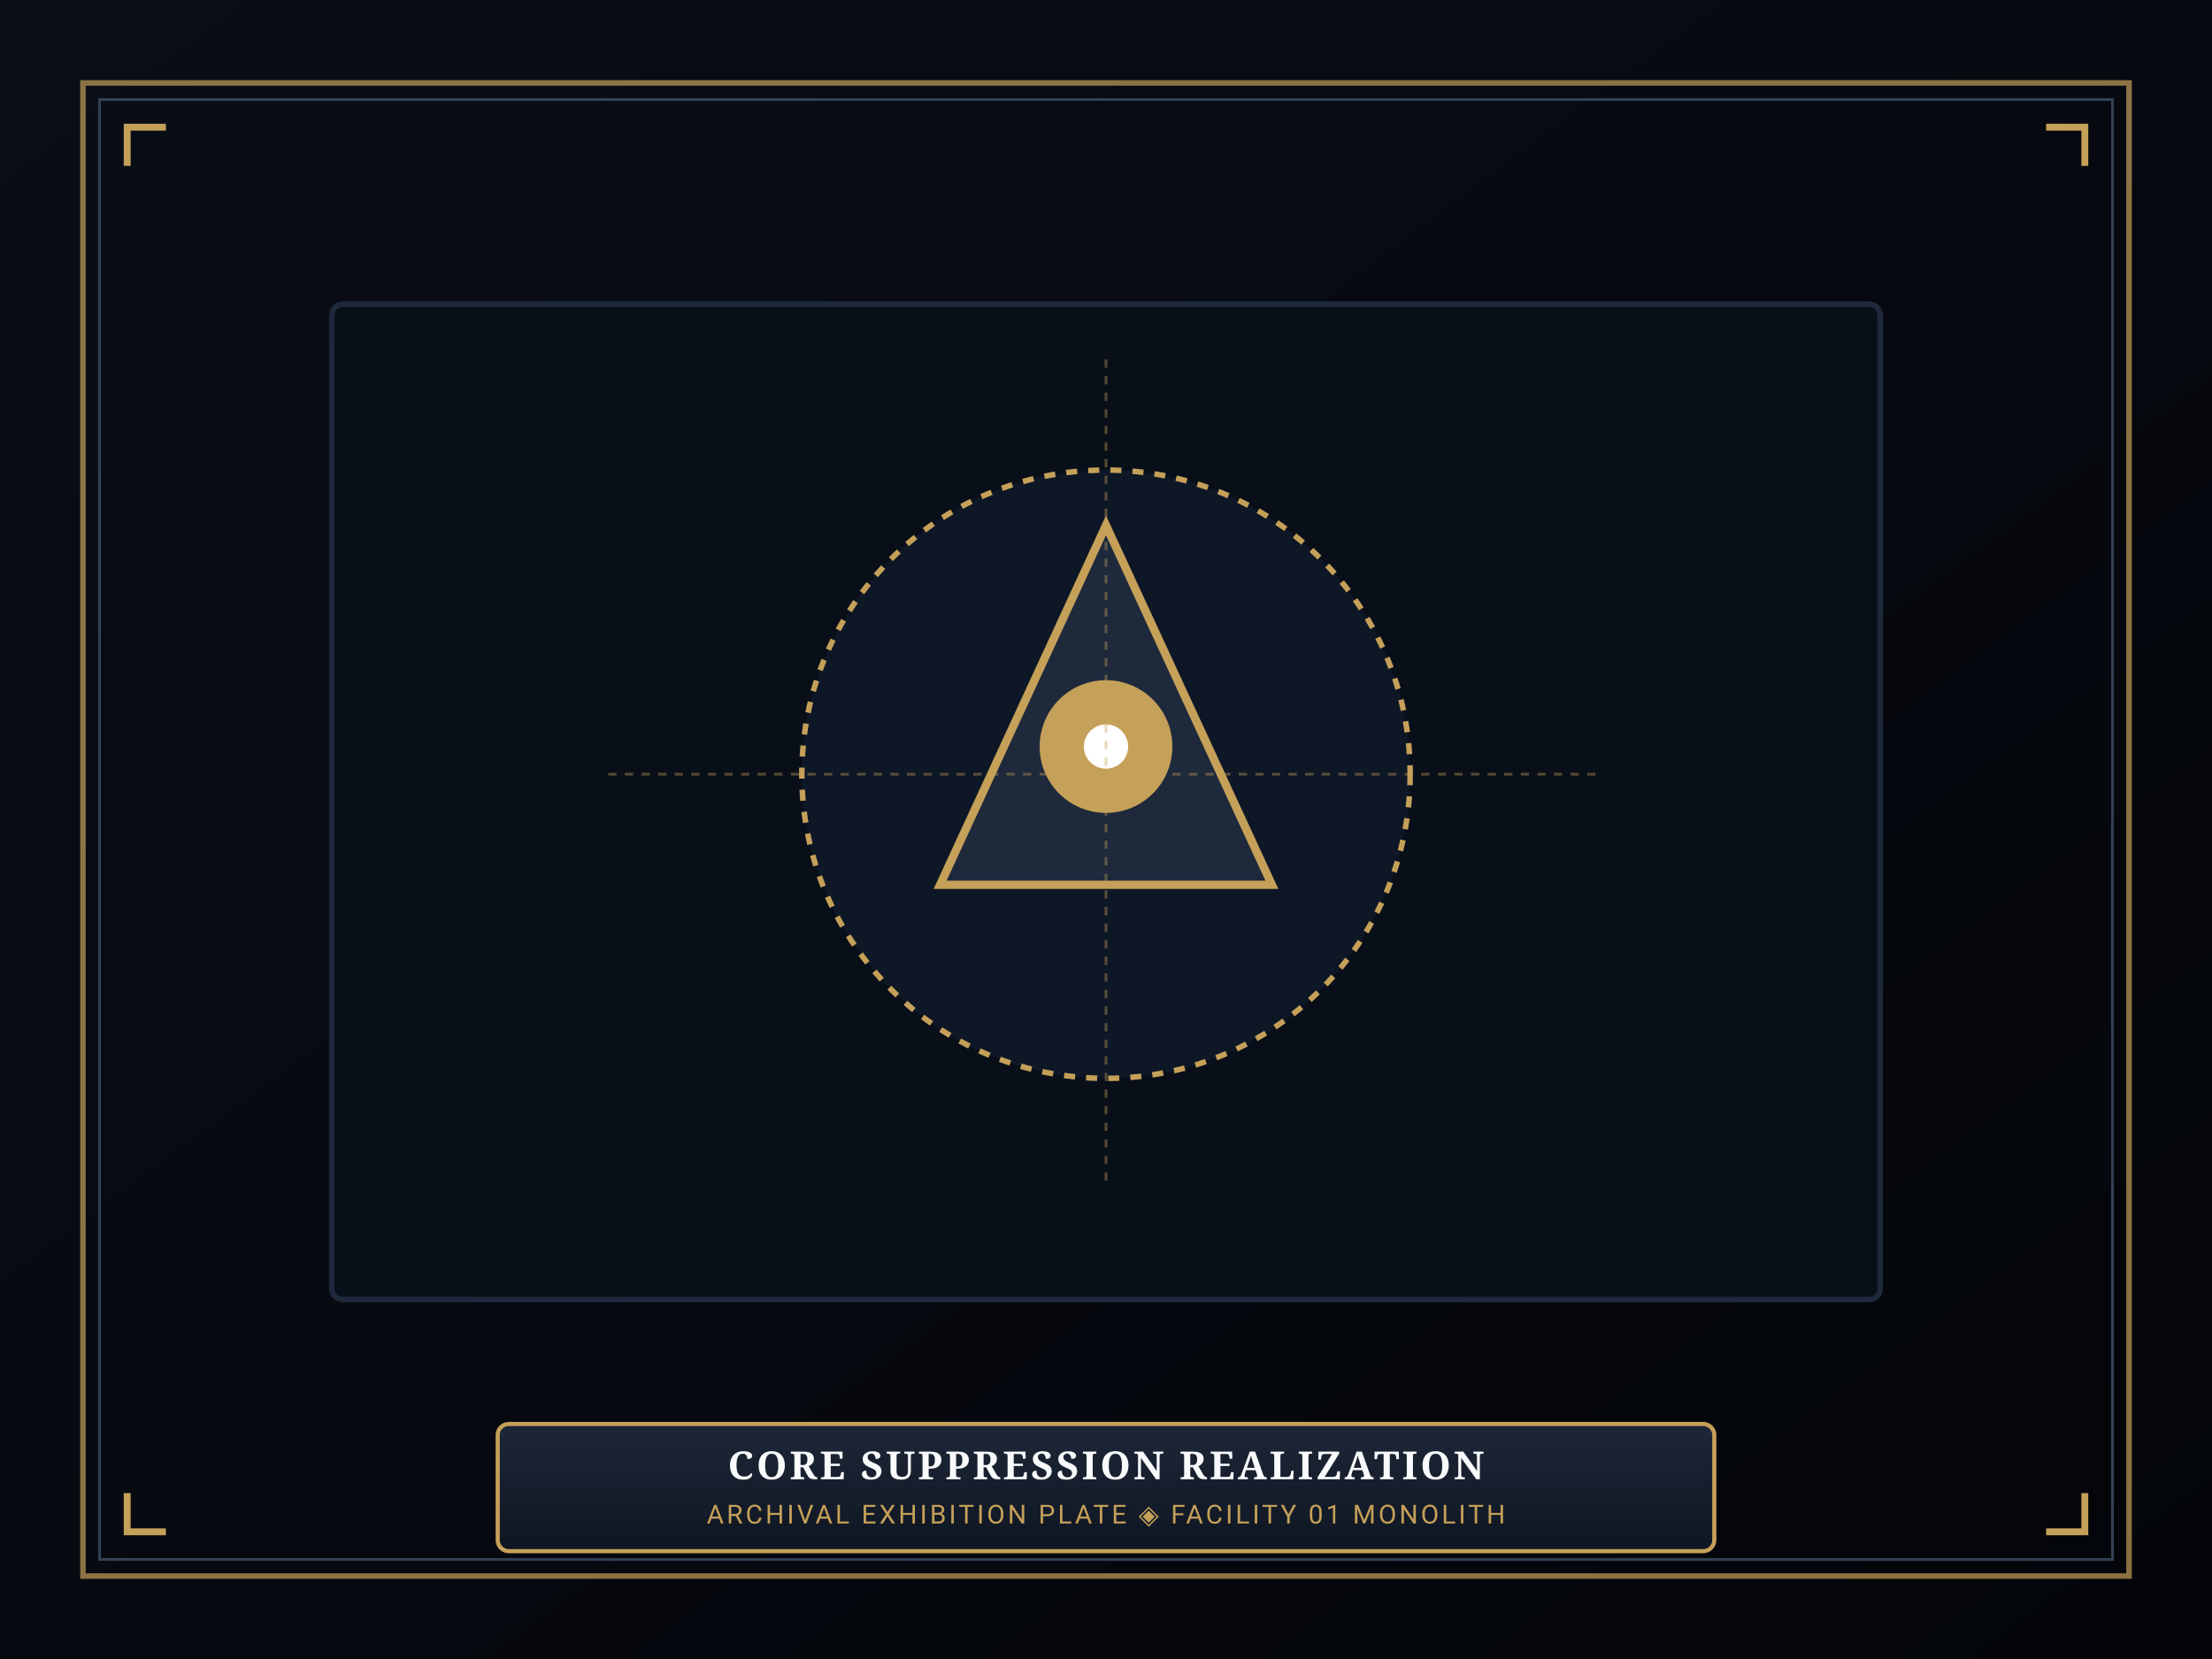
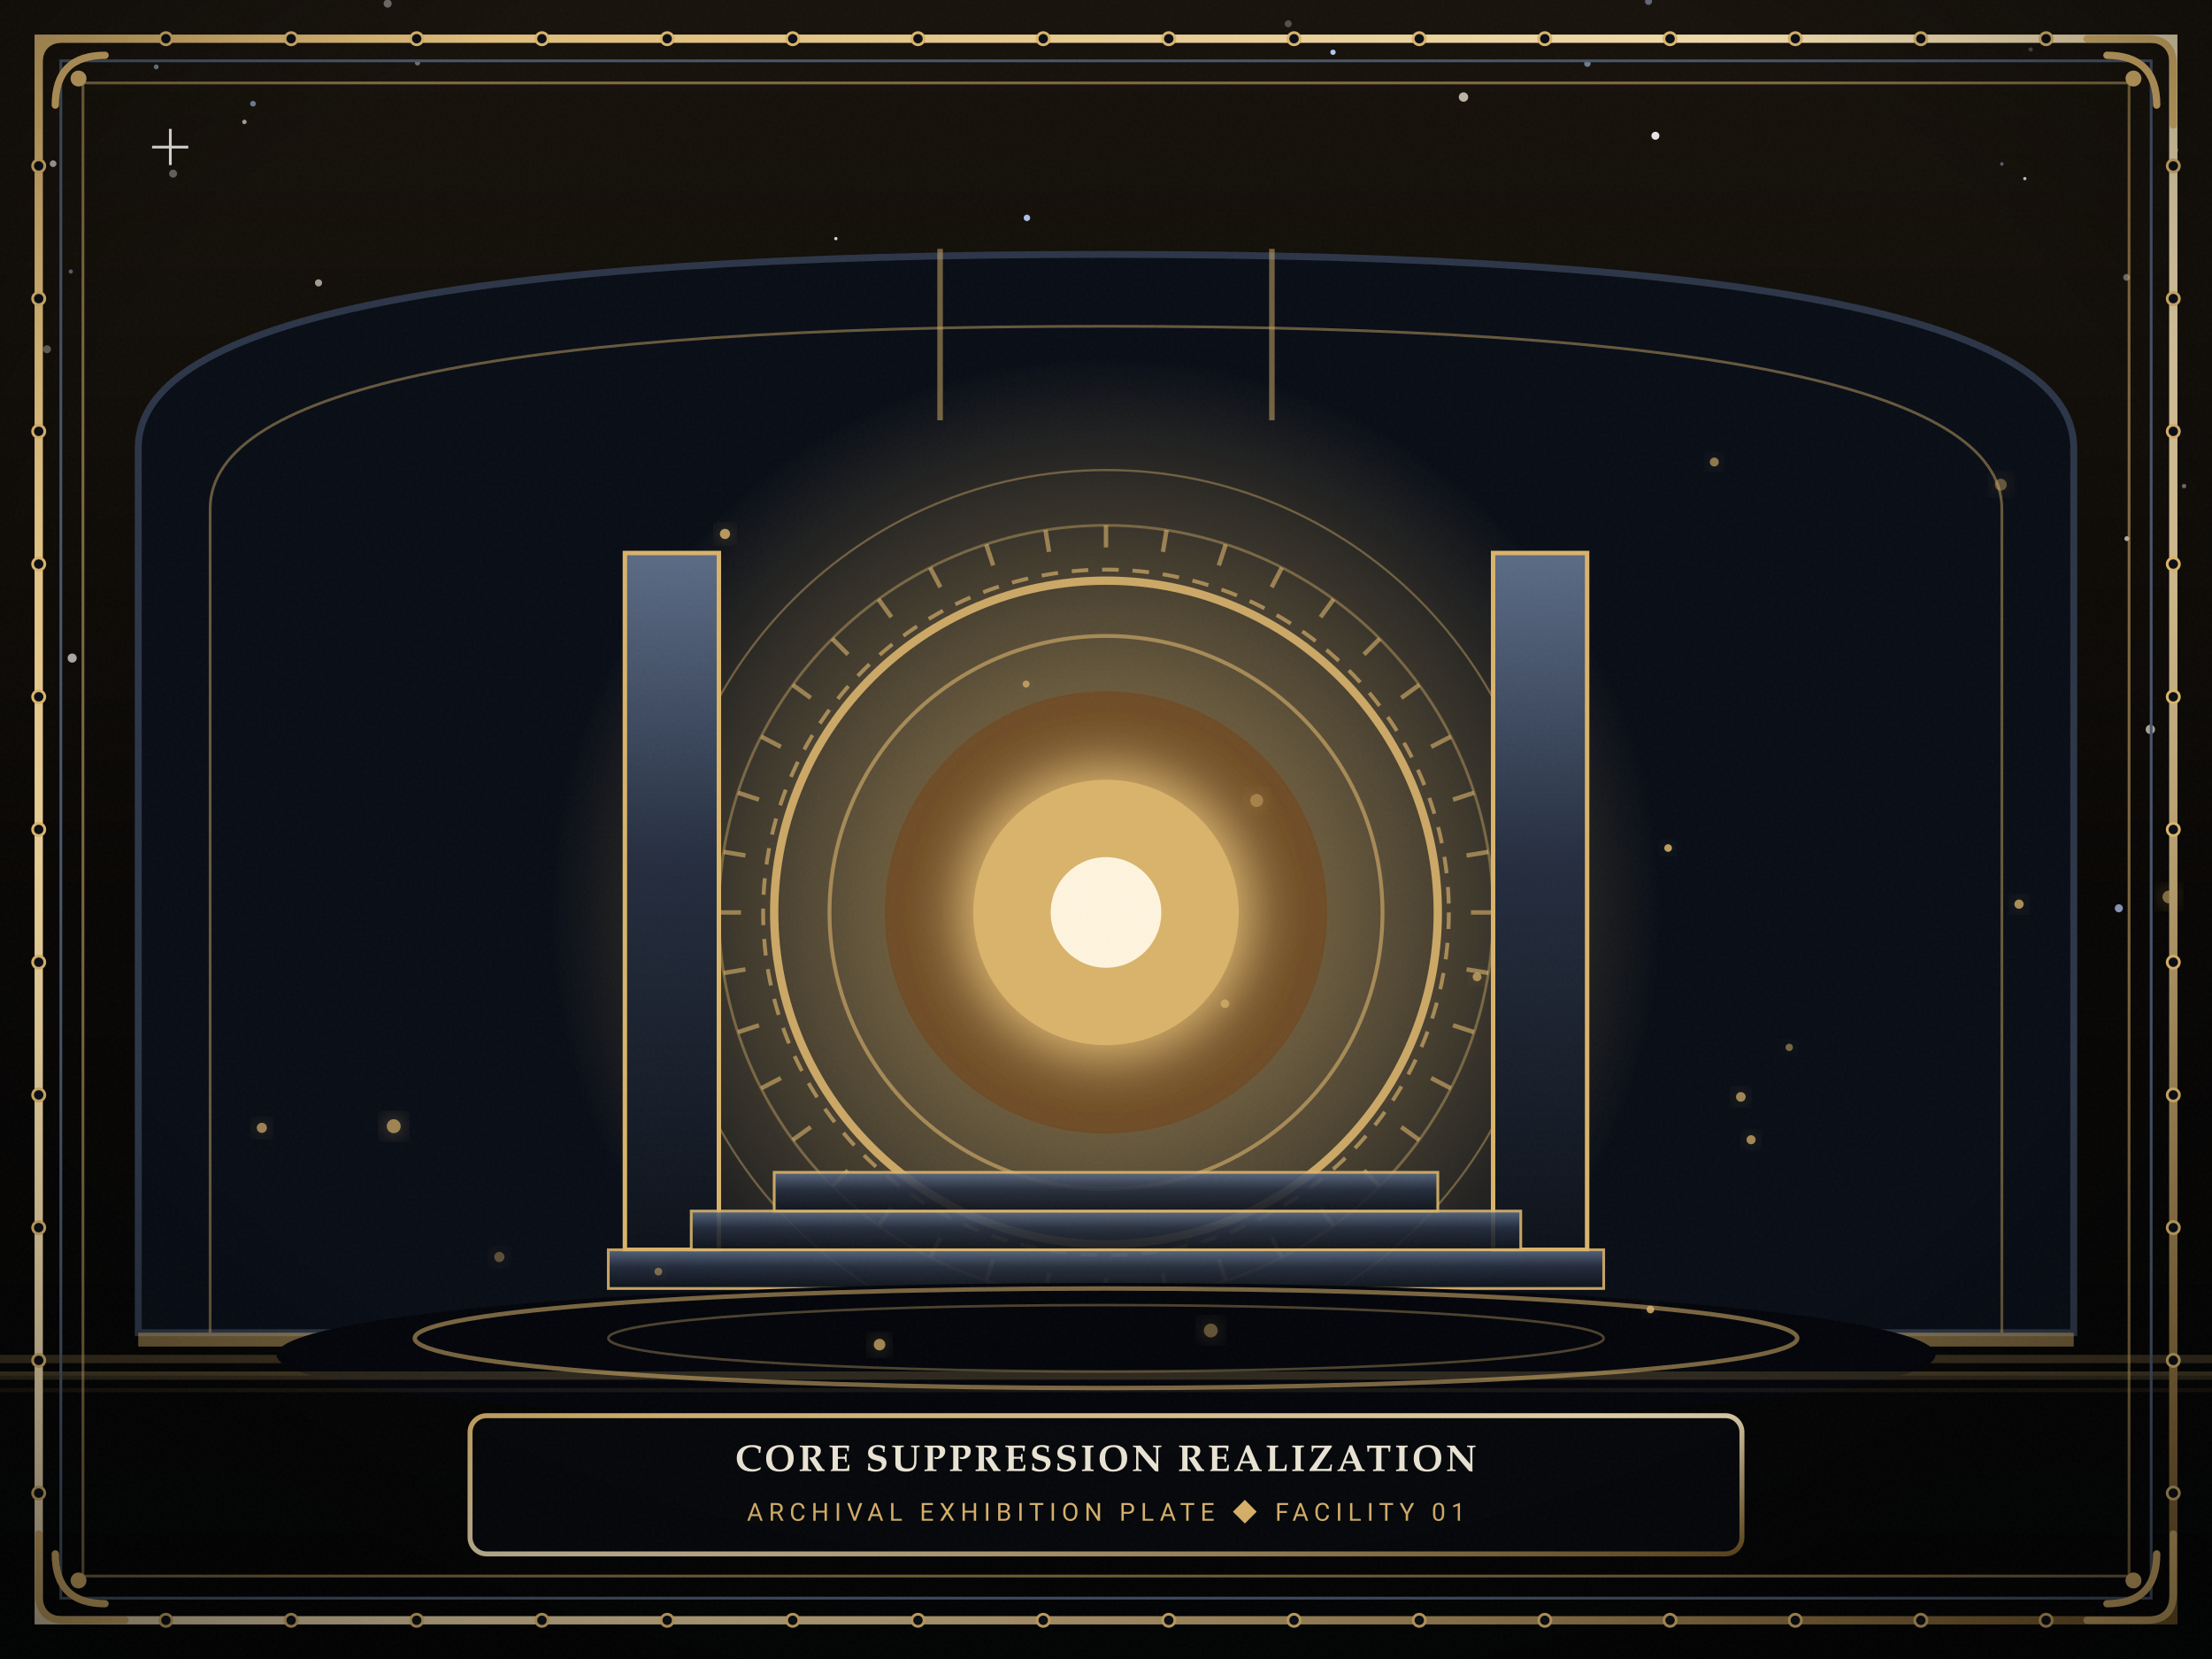
<svg xmlns="http://www.w3.org/2000/svg" viewBox="0 0 800 600" width="800" height="600">
  <defs>
-     <linearGradient id="mat-grad" x1="0%" y1="0%" x2="100%" y2="100%">
-       <stop offset="0%" stop-color="#0a0e17" />
-       <stop offset="100%" stop-color="#030509" />
+     <linearGradient id="skyG" x1="0" y1="0" x2="0" y2="1">
+       <stop offset="0%" stop-color="#16110a" />
+       <stop offset="55%" stop-color="#070503" />
+       <stop offset="100%" stop-color="#010203" />
    </linearGradient>
-     <linearGradient id="plaque-grad" x1="0%" y1="0%" x2="0%" y2="100%">
-       <stop offset="0%" stop-color="#1e2738" />
-       <stop offset="100%" stop-color="#0f1622" />
+     <radialGradient id="vigG" cx="50%" cy="42%" r="78%">
+       <stop offset="0%" stop-color="#000000" stop-opacity="0" />
+       <stop offset="62%" stop-color="#000000" stop-opacity="0" />
+       <stop offset="100%" stop-color="#000000" stop-opacity="0.62" />
+     </radialGradient>
+     <radialGradient id="coreG" cx="50%" cy="50%" r="50%">
+       <stop offset="0%" stop-color="#fdf3dd" />
+       <stop offset="35%" stop-color="#d8b26a" />
+       <stop offset="100%" stop-color="#d8b26a" stop-opacity="0" />
+     </radialGradient>
+     <linearGradient id="giltG" x1="0" y1="0" x2="1" y2="1">
+       <stop offset="0%" stop-color="#d8b26a" />
+       <stop offset="50%" stop-color="#f4e3bb" />
+       <stop offset="100%" stop-color="#7a5a26" />
    </linearGradient>
+     <linearGradient id="ironG" x1="0" y1="0" x2="0" y2="1">
+       <stop offset="0%" stop-color="#5b6b85" />
+       <stop offset="45%" stop-color="#232c3d" />
+       <stop offset="100%" stop-color="#0c1119" />
+     </linearGradient>
+     <filter id="glowF" x="-60%" y="-60%" width="220%" height="220%">
+       <feGaussianBlur stdDeviation="4" result="b" />
+       <feMerge>
+         <feMergeNode in="b" />
+         <feMergeNode in="SourceGraphic" />
+       </feMerge>
+     </filter>
+     <filter id="bloomF" x="-80%" y="-80%" width="260%" height="260%">
+       <feGaussianBlur stdDeviation="11" result="b" />
+       <feMerge>
+         <feMergeNode in="b" />
+         <feMergeNode in="b" />
+         <feMergeNode in="SourceGraphic" />
+       </feMerge>
+     </filter>
+     <filter id="softF" x="-40%" y="-40%" width="180%" height="180%">
+       <feDropShadow dx="0" dy="4" stdDeviation="5" flood-color="#000000" flood-opacity="0.65" />
+     </filter>
+     <filter id="grainF" x="0" y="0" width="100%" height="100%">
+       <feTurbulence type="fractalNoise" baseFrequency="0.9" numOctaves="2" stitchTiles="stitch" result="n" />
+       <feColorMatrix in="n" type="matrix" values="0 0 0 0 1 0 0 0 0 1 0 0 0 0 1 0 0 0 0.045 0" />
+     </filter>
  </defs>
-   <rect width="800" height="600" fill="url(#mat-grad)" />
-   <rect x="30" y="30" width="740" height="540" fill="none" stroke="#c5a059" stroke-width="2" stroke-opacity="0.7" />
-   <rect x="36" y="36" width="728" height="528" fill="none" stroke="#334155" stroke-width="1" />
-   <path d="M 46 60 L 46 46 L 60 46" fill="none" stroke="#c5a059" stroke-width="2.5" />
-   <path d="M 754 60 L 754 46 L 740 46" fill="none" stroke="#c5a059" stroke-width="2.5" />
-   <path d="M 46 540 L 46 554 L 60 554" fill="none" stroke="#c5a059" stroke-width="2.5" />
-   <path d="M 754 540 L 754 554 L 740 554" fill="none" stroke="#c5a059" stroke-width="2.5" />
-   <rect x="120" y="110" width="560" height="360" rx="4" fill="#090f19" stroke="#1e293b" stroke-width="2" />
-   <circle cx="400" cy="280" r="110" fill="#0e1726" stroke="#c5a059" stroke-width="2" stroke-dasharray="4,4" />
-   <polygon points="400,190 460,320 340,320" fill="#1e293b" stroke="#c5a059" stroke-width="3" />
-   <circle cx="400" cy="270" r="24" fill="#c5a059" />
-   <circle cx="400" cy="270" r="8" fill="#ffffff" />
-   <line x1="400" y1="130" x2="400" y2="430" stroke="#c5a059" stroke-width="1" stroke-dasharray="3,3" stroke-opacity="0.4" />
-   <line x1="220" y1="280" x2="580" y2="280" stroke="#c5a059" stroke-width="1" stroke-dasharray="3,3" stroke-opacity="0.4" />
-   <rect x="180" y="515" width="440" height="46" rx="4" fill="url(#plaque-grad)" stroke="#c5a059" stroke-width="1.5" />
-   <text x="400" y="535" text-anchor="middle" font-family="'Cinzel', Georgia, serif" font-size="14" font-weight="bold" fill="#f8fafc" letter-spacing="1">CORE SUPPRESSION REALIZATION</text>
-   <text x="400" y="551" text-anchor="middle" font-family="'Segoe UI', Roboto, sans-serif" font-size="9.5" fill="#c5a059" letter-spacing="1">ARCHIVAL EXHIBITION PLATE ◈ FACILITY 01 MONOLITH</text>
+   <rect width="800" height="600" fill="url(#skyG)" />
+   <circle cx="482.1" cy="18.9" r="0.97" fill="#bcd2ff" opacity="0.93" />
+   <circle cx="777.7" cy="263.8" r="1.70" fill="#e8e2d2" opacity="0.70" />
+   <circle cx="734.4" cy="17.9" r="0.77" fill="#e8e2d2" opacity="0.28" />
+   <circle cx="151.0" cy="22.7" r="0.97" fill="#e8e2d2" opacity="0.45" />
+   <circle cx="499.1" cy="277.2" r="0.80" fill="#e8e2d2" opacity="0.73" />
+   <circle cx="115.2" cy="102.3" r="1.29" fill="#e8e2d2" opacity="0.67" />
+   <circle cx="414.4" cy="237.2" r="1.38" fill="#e8e2d2" opacity="0.89" />
+   <circle cx="440.4" cy="165.1" r="1.30" fill="#ffffff" opacity="0.57" />
+   <circle cx="25.6" cy="98.2" r="0.76" fill="#bcd2ff" opacity="0.44" />
+   <circle cx="441.7" cy="124.7" r="1.23" fill="#bcd2ff" opacity="0.82" />
+   <circle cx="224.1" cy="131.2" r="1.24" fill="#bcd2ff" opacity="0.84" />
+   <circle cx="17.0" cy="126.3" r="1.44" fill="#e8e2d2" opacity="0.38" />
+   <circle cx="62.6" cy="62.8" r="1.44" fill="#ffffff" opacity="0.36" />
+   <circle cx="653.3" cy="173.6" r="1.13" fill="#e8e2d2" opacity="0.56" />
+   <circle cx="529.3" cy="35.1" r="1.70" fill="#e8e2d2" opacity="0.77" />
+   <circle cx="140.2" cy="1.3" r="1.46" fill="#ffffff" opacity="0.40" />
+   <circle cx="598.7" cy="49.1" r="1.44" fill="#ffffff" opacity="0.88" />
+   <circle cx="727.4" cy="142.1" r="0.99" fill="#bcd2ff" opacity="0.69" />
+   <circle cx="59.4" cy="173.4" r="0.57" fill="#e8e2d2" opacity="0.80" />
+   <circle cx="26.1" cy="238.0" r="1.65" fill="#ffffff" opacity="0.64" />
+   <circle cx="789.9" cy="175.8" r="0.81" fill="#ffffff" opacity="0.38" />
+   <circle cx="342.2" cy="123.8" r="1.40" fill="#bcd2ff" opacity="0.36" />
+   <circle cx="475.4" cy="165.3" r="1.42" fill="#bcd2ff" opacity="0.28" />
+   <circle cx="671.4" cy="246.8" r="1.06" fill="#bcd2ff" opacity="0.78" />
+   <circle cx="586.4" cy="126.2" r="1.40" fill="#e8e2d2" opacity="0.95" />
+   <circle cx="733.7" cy="197.9" r="1.19" fill="#e8e2d2" opacity="0.91" />
+   <circle cx="499.3" cy="238.1" r="0.97" fill="#ffffff" opacity="0.81" />
+   <circle cx="786.3" cy="54.3" r="1.37" fill="#bcd2ff" opacity="0.94" />
+   <circle cx="112.6" cy="290.6" r="0.71" fill="#e8e2d2" opacity="0.82" />
+   <circle cx="88.4" cy="44.1" r="0.81" fill="#e8e2d2" opacity="0.72" />
+   <circle cx="371.4" cy="78.8" r="1.17" fill="#bcd2ff" opacity="0.90" />
+   <circle cx="168.5" cy="196.9" r="0.83" fill="#bcd2ff" opacity="0.38" />
+   <circle cx="404.4" cy="119.6" r="0.55" fill="#e8e2d2" opacity="0.36" />
+   <circle cx="143.0" cy="189.3" r="1.33" fill="#e8e2d2" opacity="0.48" />
+   <circle cx="91.5" cy="37.5" r="1.04" fill="#bcd2ff" opacity="0.58" />
+   <circle cx="65.8" cy="180.4" r="1.66" fill="#e8e2d2" opacity="0.84" />
+   <circle cx="582.5" cy="194.5" r="1.68" fill="#ffffff" opacity="0.48" />
+   <circle cx="548.8" cy="322.0" r="0.77" fill="#e8e2d2" opacity="0.46" />
+   <circle cx="284.2" cy="123.4" r="1.69" fill="#bcd2ff" opacity="0.82" />
+   <circle cx="732.3" cy="64.6" r="0.60" fill="#ffffff" opacity="0.76" />
+   <circle cx="769.2" cy="194.8" r="0.88" fill="#ffffff" opacity="0.65" />
+   <circle cx="19.2" cy="59.2" r="1.21" fill="#ffffff" opacity="0.66" />
+   <circle cx="596.2" cy="0.5" r="1.27" fill="#bcd2ff" opacity="0.44" />
+   <circle cx="195.7" cy="179.9" r="1.67" fill="#ffffff" opacity="0.66" />
+   <circle cx="225.6" cy="170.8" r="1.57" fill="#ffffff" opacity="0.26" />
+   <circle cx="56.5" cy="24.2" r="0.88" fill="#bcd2ff" opacity="0.57" />
+   <circle cx="724.0" cy="59.3" r="0.65" fill="#bcd2ff" opacity="0.43" />
+   <circle cx="384.8" cy="231.7" r="1.24" fill="#bcd2ff" opacity="0.68" />
+   <circle cx="531.7" cy="318.2" r="1.04" fill="#ffffff" opacity="0.90" />
+   <circle cx="505.2" cy="226.1" r="1.26" fill="#bcd2ff" opacity="0.71" />
+   <circle cx="537.3" cy="278.4" r="1.63" fill="#e8e2d2" opacity="0.79" />
+   <circle cx="302.3" cy="86.3" r="0.60" fill="#e8e2d2" opacity="0.92" />
+   <circle cx="465.9" cy="8.6" r="1.28" fill="#ffffff" opacity="0.26" />
+   <circle cx="503.0" cy="139.6" r="0.80" fill="#ffffff" opacity="0.42" />
+   <circle cx="769.1" cy="100.3" r="1.22" fill="#ffffff" opacity="0.41" />
+   <circle cx="574.1" cy="23.0" r="1.18" fill="#bcd2ff" opacity="0.55" />
+   <circle cx="766.3" cy="328.5" r="1.46" fill="#bcd2ff" opacity="0.68" />
+   <circle cx="398.1" cy="251.3" r="1.26" fill="#bcd2ff" opacity="0.31" />
+   <circle cx="210.9" cy="107.6" r="1.10" fill="#bcd2ff" opacity="0.53" />
+   <circle cx="304.3" cy="263.3" r="0.62" fill="#bcd2ff" opacity="0.67" />
+   <path d="M 61.6 46.6 L 61.6 59.7 M 55.0 53.2 L 68.1 53.2" stroke="#ffffff" stroke-width="1" opacity="0.89" />
+   <path d="M 352.8 231.0 L 352.8 238.9 M 348.8 234.9 L 356.7 234.9" stroke="#ffffff" stroke-width="1" opacity="0.63" />
+   <path d="M 50.0 482 L 50.0 162 Q 50.0 92 400 92 Q 750.0 92 750.0 162 L 750.0 482 Z" fill="#070c15" stroke="#2b3547" stroke-width="2.5" />
+   <path d="M 76.0 482 L 76.0 184 Q 76.0 118 400 118 Q 724.0 118 724.0 184 L 724.0 482" fill="none" stroke="#d8b26a" stroke-width="1" opacity="0.45" />
+   <line x1="340" y1="90" x2="340" y2="152" stroke="#d8b26a" stroke-width="2" opacity="0.5" />
+   <line x1="460" y1="90" x2="460" y2="152" stroke="#d8b26a" stroke-width="2" opacity="0.5" />
+   <rect x="50.0" y="482" width="700" height="5" fill="#d8b26a" opacity="0.5" />
+   <rect x="0" y="490" width="800" height="3" fill="#d8b26a" opacity="0.24" />
+   <rect x="0" y="496" width="800" height="1.5" fill="#d8b26a" opacity="0.12" />
+   <circle cx="400" cy="330" r="200" fill="url(#coreG)" opacity="0.5" />
+   <circle cx="400" cy="330" r="124" fill="none" stroke="#d8b26a" stroke-width="1.4" stroke-dasharray="6,5" opacity="0.65" />
+   <circle cx="400" cy="330" r="160" fill="none" stroke="#d8b26a" stroke-width="0.8" opacity="0.4" />
+   <circle cx="400" cy="330" r="120" fill="none" stroke="#d8b26a" stroke-width="3" opacity="0.9" />
+   <circle cx="400" cy="330" r="100" fill="none" stroke="#d8b26a" stroke-width="1.4" opacity="0.6" />
+   <circle cx="400" cy="330" r="140" fill="none" stroke="#d8b26a" stroke-width="1" opacity="0.4" />
+   <circle cx="400" cy="330" r="80" fill="#713f12" opacity="0.55" />
+   <circle cx="400" cy="330" r="48" fill="#d8b26a" filter="url(#bloomF)" />
+   <circle cx="400" cy="330" r="20" fill="#fdf3dd" />
+   <line x1="532.0" y1="330.0" x2="540.0" y2="330.0" stroke="#d8b26a" stroke-width="1.6" opacity="0.6" />
+   <line x1="530.4" y1="350.6" x2="538.3" y2="351.9" stroke="#d8b26a" stroke-width="1.6" opacity="0.6" />
+   <line x1="525.5" y1="370.8" x2="533.1" y2="373.3" stroke="#d8b26a" stroke-width="1.6" opacity="0.6" />
+   <line x1="517.6" y1="389.9" x2="524.7" y2="393.6" stroke="#d8b26a" stroke-width="1.6" opacity="0.6" />
+   <line x1="506.8" y1="407.6" x2="513.3" y2="412.3" stroke="#d8b26a" stroke-width="1.6" opacity="0.6" />
+   <line x1="493.3" y1="423.3" x2="499.0" y2="429.0" stroke="#d8b26a" stroke-width="1.6" opacity="0.6" />
+   <line x1="477.6" y1="436.8" x2="482.3" y2="443.3" stroke="#d8b26a" stroke-width="1.6" opacity="0.6" />
+   <line x1="459.9" y1="447.6" x2="463.6" y2="454.7" stroke="#d8b26a" stroke-width="1.6" opacity="0.6" />
+   <line x1="440.8" y1="455.5" x2="443.3" y2="463.1" stroke="#d8b26a" stroke-width="1.6" opacity="0.6" />
+   <line x1="420.6" y1="460.4" x2="421.9" y2="468.3" stroke="#d8b26a" stroke-width="1.6" opacity="0.6" />
+   <line x1="400.0" y1="462.0" x2="400.0" y2="470.0" stroke="#d8b26a" stroke-width="1.6" opacity="0.6" />
+   <line x1="379.4" y1="460.4" x2="378.1" y2="468.3" stroke="#d8b26a" stroke-width="1.6" opacity="0.6" />
+   <line x1="359.2" y1="455.5" x2="356.7" y2="463.1" stroke="#d8b26a" stroke-width="1.6" opacity="0.6" />
+   <line x1="340.1" y1="447.6" x2="336.4" y2="454.7" stroke="#d8b26a" stroke-width="1.6" opacity="0.6" />
+   <line x1="322.4" y1="436.8" x2="317.7" y2="443.3" stroke="#d8b26a" stroke-width="1.6" opacity="0.6" />
+   <line x1="306.7" y1="423.3" x2="301.0" y2="429.0" stroke="#d8b26a" stroke-width="1.6" opacity="0.6" />
+   <line x1="293.2" y1="407.6" x2="286.7" y2="412.3" stroke="#d8b26a" stroke-width="1.6" opacity="0.6" />
+   <line x1="282.4" y1="389.9" x2="275.3" y2="393.6" stroke="#d8b26a" stroke-width="1.6" opacity="0.6" />
+   <line x1="274.5" y1="370.8" x2="266.9" y2="373.3" stroke="#d8b26a" stroke-width="1.6" opacity="0.6" />
+   <line x1="269.6" y1="350.6" x2="261.7" y2="351.9" stroke="#d8b26a" stroke-width="1.6" opacity="0.6" />
+   <line x1="268.0" y1="330.0" x2="260.0" y2="330.0" stroke="#d8b26a" stroke-width="1.6" opacity="0.6" />
+   <line x1="269.6" y1="309.4" x2="261.7" y2="308.1" stroke="#d8b26a" stroke-width="1.6" opacity="0.6" />
+   <line x1="274.5" y1="289.2" x2="266.9" y2="286.7" stroke="#d8b26a" stroke-width="1.6" opacity="0.6" />
+   <line x1="282.4" y1="270.1" x2="275.3" y2="266.4" stroke="#d8b26a" stroke-width="1.6" opacity="0.6" />
+   <line x1="293.2" y1="252.4" x2="286.7" y2="247.7" stroke="#d8b26a" stroke-width="1.6" opacity="0.6" />
+   <line x1="306.7" y1="236.7" x2="301.0" y2="231.0" stroke="#d8b26a" stroke-width="1.6" opacity="0.6" />
+   <line x1="322.4" y1="223.2" x2="317.7" y2="216.7" stroke="#d8b26a" stroke-width="1.6" opacity="0.6" />
+   <line x1="340.1" y1="212.4" x2="336.4" y2="205.3" stroke="#d8b26a" stroke-width="1.6" opacity="0.6" />
+   <line x1="359.2" y1="204.5" x2="356.7" y2="196.9" stroke="#d8b26a" stroke-width="1.6" opacity="0.6" />
+   <line x1="379.4" y1="199.6" x2="378.1" y2="191.7" stroke="#d8b26a" stroke-width="1.6" opacity="0.6" />
+   <line x1="400.0" y1="198.0" x2="400.0" y2="190.0" stroke="#d8b26a" stroke-width="1.6" opacity="0.6" />
+   <line x1="420.6" y1="199.6" x2="421.9" y2="191.7" stroke="#d8b26a" stroke-width="1.6" opacity="0.6" />
+   <line x1="440.8" y1="204.5" x2="443.3" y2="196.9" stroke="#d8b26a" stroke-width="1.6" opacity="0.6" />
+   <line x1="459.9" y1="212.4" x2="463.6" y2="205.3" stroke="#d8b26a" stroke-width="1.6" opacity="0.6" />
+   <line x1="477.6" y1="223.2" x2="482.3" y2="216.7" stroke="#d8b26a" stroke-width="1.6" opacity="0.6" />
+   <line x1="493.3" y1="236.7" x2="499.0" y2="231.0" stroke="#d8b26a" stroke-width="1.6" opacity="0.6" />
+   <line x1="506.8" y1="252.4" x2="513.3" y2="247.7" stroke="#d8b26a" stroke-width="1.6" opacity="0.6" />
+   <line x1="517.6" y1="270.1" x2="524.7" y2="266.4" stroke="#d8b26a" stroke-width="1.6" opacity="0.6" />
+   <line x1="525.5" y1="289.2" x2="533.1" y2="286.7" stroke="#d8b26a" stroke-width="1.6" opacity="0.6" />
+   <line x1="530.4" y1="309.4" x2="538.3" y2="308.1" stroke="#d8b26a" stroke-width="1.6" opacity="0.6" />
+   <rect x="226" y="200" width="34" height="252" fill="url(#ironG)" stroke="#d8b26a" stroke-width="1.6" />
+   <rect x="540" y="200" width="34" height="252" fill="url(#ironG)" stroke="#d8b26a" stroke-width="1.6" />
+   <rect x="220.0" y="452" width="360" height="14" fill="url(#ironG)" stroke="#d8b26a" stroke-width="1" opacity="0.9" />
+   <rect x="250.0" y="438" width="300" height="14" fill="url(#ironG)" stroke="#d8b26a" stroke-width="1" opacity="0.9" />
+   <rect x="280.0" y="424" width="240" height="14" fill="url(#ironG)" stroke="#d8b26a" stroke-width="1" opacity="0.9" />
+   <ellipse cx="400" cy="490" rx="300" ry="26" fill="#02040a" />
+   <ellipse cx="400" cy="484" rx="250" ry="18" fill="none" stroke="#d8b26a" stroke-width="1.6" opacity="0.55" />
+   <ellipse cx="400" cy="484" rx="180" ry="12" fill="none" stroke="#d8b26a" stroke-width="0.9" opacity="0.35" />
+   <rect x="0" y="496" width="800" height="3" fill="#d8b26a" opacity="0.2" />
+   <rect x="0" y="502" width="800" height="1.5" fill="#d8b26a" opacity="0.1" />
+   <circle cx="603.3" cy="306.7" r="1.38" fill="#d8b26a" opacity="0.86" filter="url(#glowF)" />
+   <circle cx="443.0" cy="363.0" r="1.55" fill="#d8b26a" opacity="0.72" filter="url(#glowF)" />
+   <circle cx="318.1" cy="486.3" r="2.09" fill="#d8b26a" opacity="0.74" filter="url(#glowF)" />
+   <circle cx="262.2" cy="193.1" r="1.84" fill="#d8b26a" opacity="0.83" filter="url(#glowF)" />
+   <circle cx="437.9" cy="481.2" r="2.50" fill="#d8b26a" opacity="0.45" filter="url(#glowF)" />
+   <circle cx="784.4" cy="324.4" r="2.31" fill="#d8b26a" opacity="0.59" filter="url(#glowF)" />
+   <circle cx="633.3" cy="412.2" r="1.64" fill="#d8b26a" opacity="0.74" filter="url(#glowF)" />
+   <circle cx="647.1" cy="378.8" r="1.33" fill="#d8b26a" opacity="0.53" filter="url(#glowF)" />
+   <circle cx="371.1" cy="247.4" r="1.25" fill="#d8b26a" opacity="0.75" filter="url(#glowF)" />
+   <circle cx="596.9" cy="473.6" r="1.37" fill="#d8b26a" opacity="0.84" filter="url(#glowF)" />
+   <circle cx="180.6" cy="454.6" r="1.84" fill="#d8b26a" opacity="0.40" filter="url(#glowF)" />
+   <circle cx="730.2" cy="327.0" r="1.67" fill="#d8b26a" opacity="0.77" filter="url(#glowF)" />
+   <circle cx="238.1" cy="459.9" r="1.40" fill="#d8b26a" opacity="0.51" filter="url(#glowF)" />
+   <circle cx="94.7" cy="407.9" r="1.83" fill="#d8b26a" opacity="0.71" filter="url(#glowF)" />
+   <circle cx="620.0" cy="167.1" r="1.62" fill="#d8b26a" opacity="0.64" filter="url(#glowF)" />
+   <circle cx="629.6" cy="396.7" r="1.74" fill="#d8b26a" opacity="0.73" filter="url(#glowF)" />
+   <circle cx="534.2" cy="353.3" r="1.59" fill="#d8b26a" opacity="0.71" filter="url(#glowF)" />
+   <circle cx="142.4" cy="407.3" r="2.52" fill="#d8b26a" opacity="0.72" filter="url(#glowF)" />
+   <circle cx="723.6" cy="175.3" r="2.16" fill="#d8b26a" opacity="0.44" filter="url(#glowF)" />
+   <circle cx="454.5" cy="289.5" r="2.35" fill="#d8b26a" opacity="0.48" filter="url(#glowF)" />
+   <rect x="14" y="14" width="772" height="572" fill="none" stroke="url(#giltG)" stroke-width="3" />
+   <rect x="22" y="22" width="756" height="556" fill="none" stroke="#475569" stroke-width="1" />
+   <rect x="30" y="30" width="740" height="540" fill="none" stroke="#d8b26a" stroke-width="1" opacity="0.55" />
+   <path d="M 14 45.2 L 14 23.6 Q 14 14 23.6 14 L 45.2 14" fill="none" stroke="#d8b26a" stroke-width="2.64" stroke-linecap="round" />
+   <path d="M 20.0 38.0 Q 20.0 20.0 38.0 20.0" fill="none" stroke="#d8b26a" stroke-width="2.64" stroke-linecap="round" />
+   <circle cx="28.4" cy="28.4" r="2.88" fill="#d8b26a" />
+   <path d="M 786 45.2 L 786 23.6 Q 786 14 776.4 14 L 754.8 14" fill="none" stroke="#d8b26a" stroke-width="2.64" stroke-linecap="round" />
+   <path d="M 780.0 38.0 Q 780.0 20.0 762.0 20.0" fill="none" stroke="#d8b26a" stroke-width="2.64" stroke-linecap="round" />
+   <circle cx="771.6" cy="28.4" r="2.88" fill="#d8b26a" />
+   <path d="M 14 554.8 L 14 576.4 Q 14 586 23.6 586 L 45.2 586" fill="none" stroke="#d8b26a" stroke-width="2.64" stroke-linecap="round" />
+   <path d="M 20.0 562.0 Q 20.0 580.0 38.0 580.0" fill="none" stroke="#d8b26a" stroke-width="2.64" stroke-linecap="round" />
+   <circle cx="28.4" cy="571.6" r="2.88" fill="#d8b26a" />
+   <path d="M 786 554.8 L 786 576.4 Q 786 586 776.4 586 L 754.8 586" fill="none" stroke="#d8b26a" stroke-width="2.64" stroke-linecap="round" />
+   <path d="M 780.0 562.0 Q 780.0 580.0 762.0 580.0" fill="none" stroke="#d8b26a" stroke-width="2.64" stroke-linecap="round" />
+   <circle cx="771.6" cy="571.6" r="2.88" fill="#d8b26a" />
+   <circle cx="60.0" cy="14.0" r="2.2" fill="#0a0d14" stroke="#d8b26a" stroke-width="1" />
+   <circle cx="105.3" cy="14.0" r="2.2" fill="#0a0d14" stroke="#d8b26a" stroke-width="1" />
+   <circle cx="150.7" cy="14.0" r="2.2" fill="#0a0d14" stroke="#d8b26a" stroke-width="1" />
+   <circle cx="196.0" cy="14.0" r="2.2" fill="#0a0d14" stroke="#d8b26a" stroke-width="1" />
+   <circle cx="241.3" cy="14.0" r="2.2" fill="#0a0d14" stroke="#d8b26a" stroke-width="1" />
+   <circle cx="286.7" cy="14.0" r="2.2" fill="#0a0d14" stroke="#d8b26a" stroke-width="1" />
+   <circle cx="332.0" cy="14.0" r="2.2" fill="#0a0d14" stroke="#d8b26a" stroke-width="1" />
+   <circle cx="377.3" cy="14.0" r="2.2" fill="#0a0d14" stroke="#d8b26a" stroke-width="1" />
+   <circle cx="422.7" cy="14.0" r="2.2" fill="#0a0d14" stroke="#d8b26a" stroke-width="1" />
+   <circle cx="468.0" cy="14.0" r="2.2" fill="#0a0d14" stroke="#d8b26a" stroke-width="1" />
+   <circle cx="513.3" cy="14.0" r="2.2" fill="#0a0d14" stroke="#d8b26a" stroke-width="1" />
+   <circle cx="558.7" cy="14.0" r="2.2" fill="#0a0d14" stroke="#d8b26a" stroke-width="1" />
+   <circle cx="604.0" cy="14.0" r="2.2" fill="#0a0d14" stroke="#d8b26a" stroke-width="1" />
+   <circle cx="649.3" cy="14.0" r="2.2" fill="#0a0d14" stroke="#d8b26a" stroke-width="1" />
+   <circle cx="694.7" cy="14.0" r="2.2" fill="#0a0d14" stroke="#d8b26a" stroke-width="1" />
+   <circle cx="740.0" cy="14.0" r="2.2" fill="#0a0d14" stroke="#d8b26a" stroke-width="1" />
+   <circle cx="60.0" cy="586.0" r="2.2" fill="#0a0d14" stroke="#d8b26a" stroke-width="1" />
+   <circle cx="105.3" cy="586.0" r="2.2" fill="#0a0d14" stroke="#d8b26a" stroke-width="1" />
+   <circle cx="150.7" cy="586.0" r="2.2" fill="#0a0d14" stroke="#d8b26a" stroke-width="1" />
+   <circle cx="196.0" cy="586.0" r="2.2" fill="#0a0d14" stroke="#d8b26a" stroke-width="1" />
+   <circle cx="241.3" cy="586.0" r="2.2" fill="#0a0d14" stroke="#d8b26a" stroke-width="1" />
+   <circle cx="286.7" cy="586.0" r="2.2" fill="#0a0d14" stroke="#d8b26a" stroke-width="1" />
+   <circle cx="332.0" cy="586.0" r="2.2" fill="#0a0d14" stroke="#d8b26a" stroke-width="1" />
+   <circle cx="377.3" cy="586.0" r="2.2" fill="#0a0d14" stroke="#d8b26a" stroke-width="1" />
+   <circle cx="422.7" cy="586.0" r="2.2" fill="#0a0d14" stroke="#d8b26a" stroke-width="1" />
+   <circle cx="468.0" cy="586.0" r="2.2" fill="#0a0d14" stroke="#d8b26a" stroke-width="1" />
+   <circle cx="513.3" cy="586.0" r="2.2" fill="#0a0d14" stroke="#d8b26a" stroke-width="1" />
+   <circle cx="558.7" cy="586.0" r="2.2" fill="#0a0d14" stroke="#d8b26a" stroke-width="1" />
+   <circle cx="604.0" cy="586.0" r="2.2" fill="#0a0d14" stroke="#d8b26a" stroke-width="1" />
+   <circle cx="649.3" cy="586.0" r="2.2" fill="#0a0d14" stroke="#d8b26a" stroke-width="1" />
+   <circle cx="694.7" cy="586.0" r="2.2" fill="#0a0d14" stroke="#d8b26a" stroke-width="1" />
+   <circle cx="740.0" cy="586.0" r="2.2" fill="#0a0d14" stroke="#d8b26a" stroke-width="1" />
+   <circle cx="14.0" cy="60.0" r="2.2" fill="#0a0d14" stroke="#d8b26a" stroke-width="1" />
+   <circle cx="14.0" cy="108.0" r="2.2" fill="#0a0d14" stroke="#d8b26a" stroke-width="1" />
+   <circle cx="14.0" cy="156.0" r="2.2" fill="#0a0d14" stroke="#d8b26a" stroke-width="1" />
+   <circle cx="14.0" cy="204.0" r="2.2" fill="#0a0d14" stroke="#d8b26a" stroke-width="1" />
+   <circle cx="14.0" cy="252.0" r="2.2" fill="#0a0d14" stroke="#d8b26a" stroke-width="1" />
+   <circle cx="14.0" cy="300.0" r="2.2" fill="#0a0d14" stroke="#d8b26a" stroke-width="1" />
+   <circle cx="14.0" cy="348.0" r="2.2" fill="#0a0d14" stroke="#d8b26a" stroke-width="1" />
+   <circle cx="14.0" cy="396.0" r="2.2" fill="#0a0d14" stroke="#d8b26a" stroke-width="1" />
+   <circle cx="14.0" cy="444.0" r="2.2" fill="#0a0d14" stroke="#d8b26a" stroke-width="1" />
+   <circle cx="14.0" cy="492.0" r="2.2" fill="#0a0d14" stroke="#d8b26a" stroke-width="1" />
+   <circle cx="14.0" cy="540.0" r="2.2" fill="#0a0d14" stroke="#d8b26a" stroke-width="1" />
+   <circle cx="786.0" cy="60.0" r="2.2" fill="#0a0d14" stroke="#d8b26a" stroke-width="1" />
+   <circle cx="786.0" cy="108.0" r="2.2" fill="#0a0d14" stroke="#d8b26a" stroke-width="1" />
+   <circle cx="786.0" cy="156.0" r="2.2" fill="#0a0d14" stroke="#d8b26a" stroke-width="1" />
+   <circle cx="786.0" cy="204.0" r="2.2" fill="#0a0d14" stroke="#d8b26a" stroke-width="1" />
+   <circle cx="786.0" cy="252.0" r="2.2" fill="#0a0d14" stroke="#d8b26a" stroke-width="1" />
+   <circle cx="786.0" cy="300.0" r="2.2" fill="#0a0d14" stroke="#d8b26a" stroke-width="1" />
+   <circle cx="786.0" cy="348.0" r="2.2" fill="#0a0d14" stroke="#d8b26a" stroke-width="1" />
+   <circle cx="786.0" cy="396.0" r="2.2" fill="#0a0d14" stroke="#d8b26a" stroke-width="1" />
+   <circle cx="786.0" cy="444.0" r="2.2" fill="#0a0d14" stroke="#d8b26a" stroke-width="1" />
+   <circle cx="786.0" cy="492.0" r="2.2" fill="#0a0d14" stroke="#d8b26a" stroke-width="1" />
+   <circle cx="786.0" cy="540.0" r="2.2" fill="#0a0d14" stroke="#d8b26a" stroke-width="1" />
+   <rect x="170" y="512" width="460" height="50" rx="6" fill="#04060b" opacity="0.92" stroke="url(#giltG)" stroke-width="1.8" />
+   <text x="400" y="532" text-anchor="middle" font-family="'Cinzel','Palatino Linotype',Georgia,serif" font-size="13.5" font-weight="bold" fill="#e8e2d2" letter-spacing="1">CORE SUPPRESSION REALIZATION</text>
+   <text x="400" y="550" text-anchor="middle" font-family="'Segoe UI',-apple-system,Roboto,'Helvetica Neue',sans-serif" font-size="9" fill="#d8b26a" letter-spacing="2">ARCHIVAL EXHIBITION PLATE ◆ FACILITY 01</text>
+   <rect width="800" height="600" fill="url(#vigG)" />
+   <rect width="800" height="600" filter="url(#grainF)" opacity="0.55" />
</svg>
